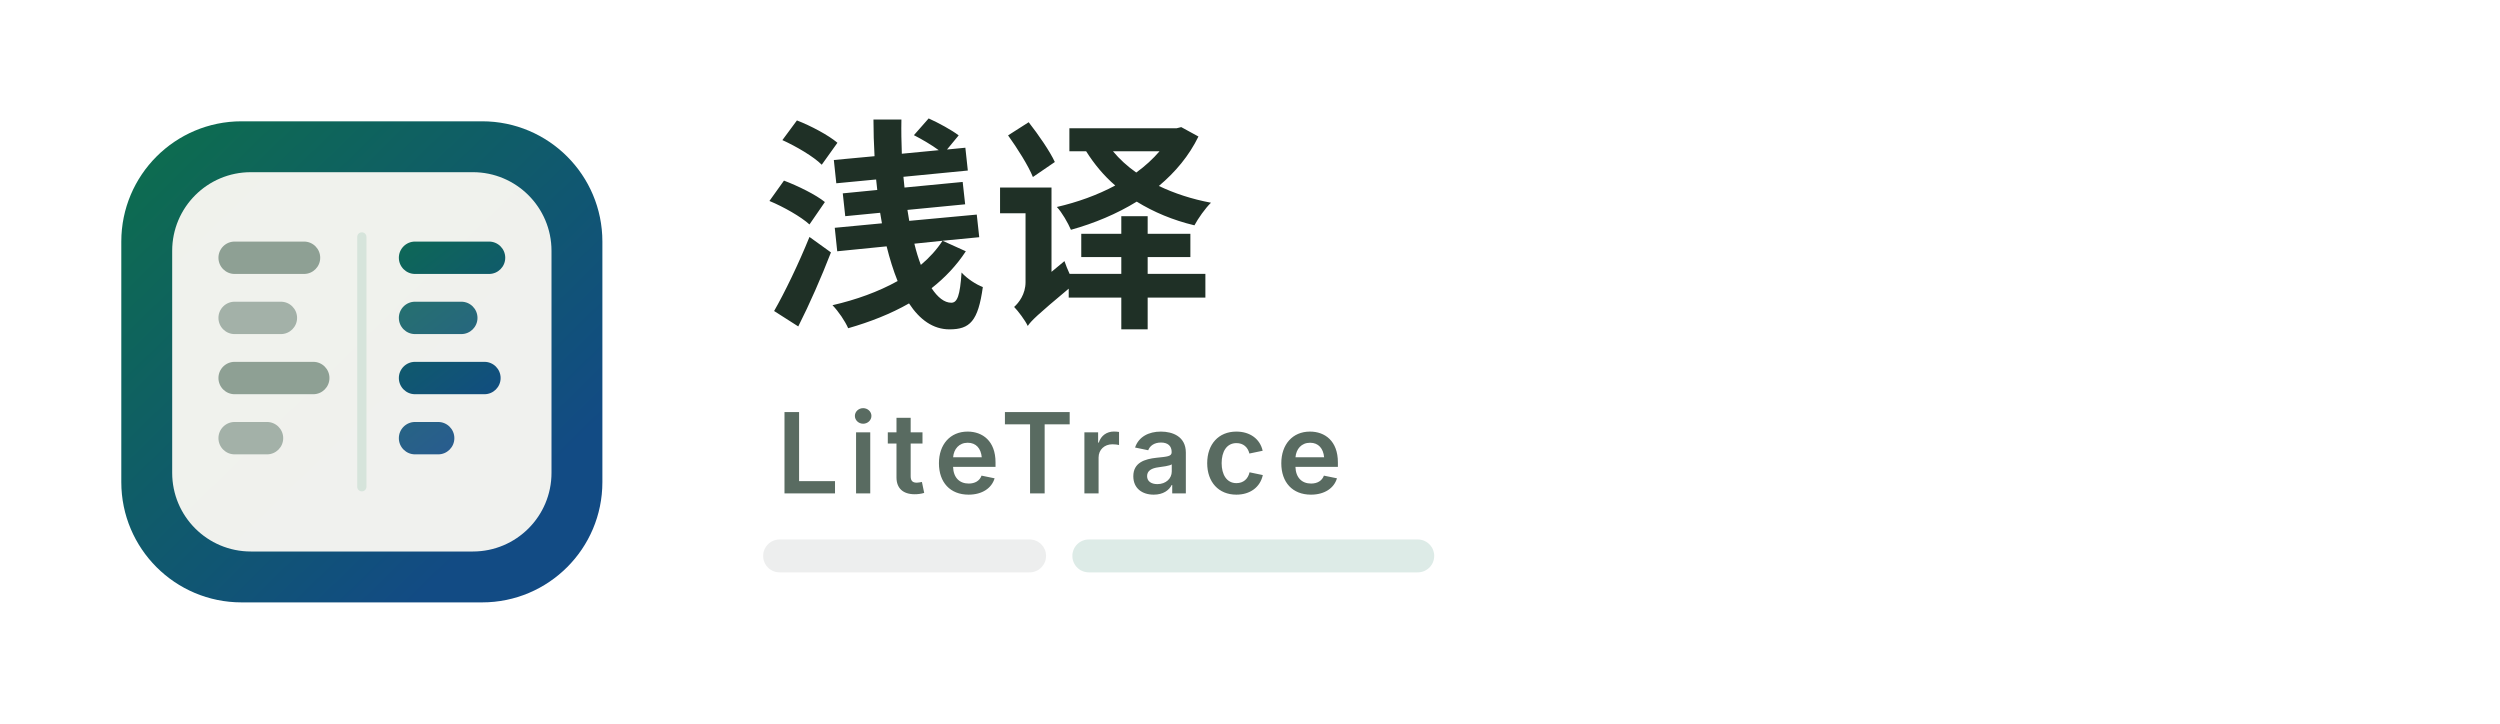
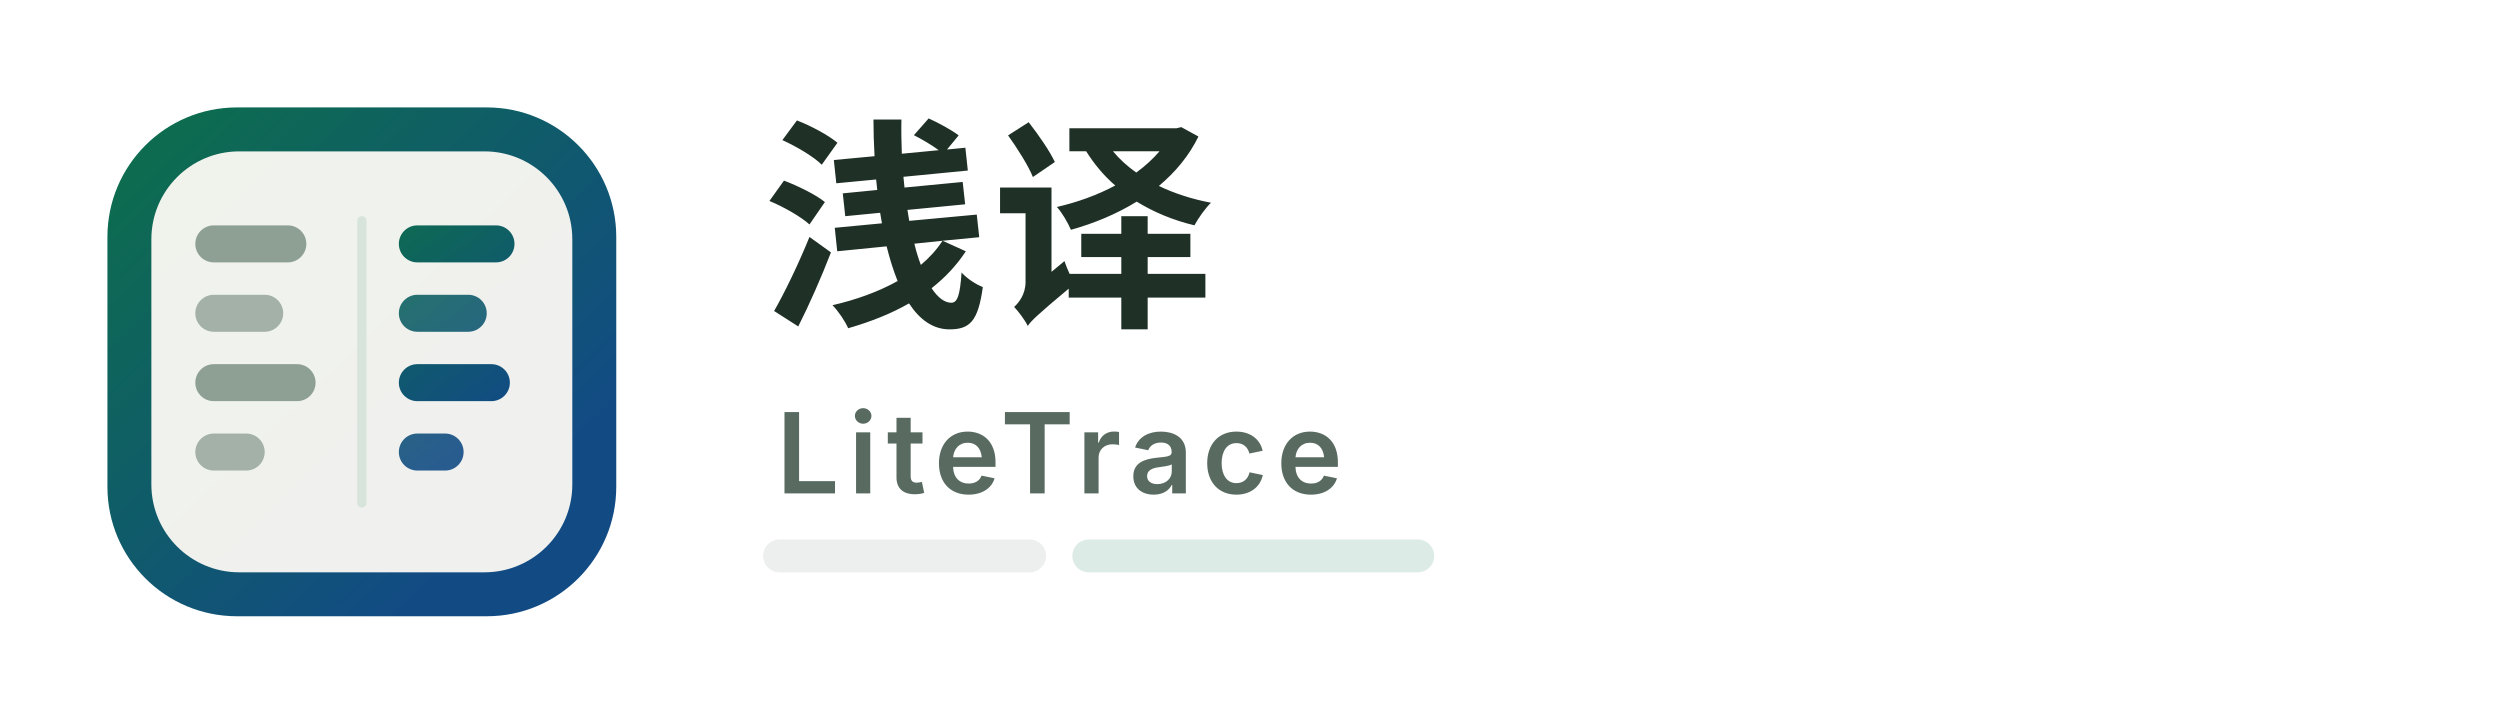
<svg xmlns="http://www.w3.org/2000/svg" width="760" height="220" viewBox="0 0 760 220" fill="none">
  <defs>
    <linearGradient id="tileGradientV2" x1="40" y1="32" x2="194" y2="190" gradientUnits="userSpaceOnUse">
      <stop offset="0" stop-color="#0D6C4F" />
      <stop offset="1" stop-color="#124B84" />
    </linearGradient>
    <linearGradient id="translationGradientV2" x1="128" y1="72" x2="188" y2="150" gradientUnits="userSpaceOnUse">
      <stop offset="0" stop-color="#0D6C4F" />
      <stop offset="1" stop-color="#124B84" />
    </linearGradient>
  </defs>
  <g transform="translate(20 20) scale(0.703125)">
-     <rect x="24" y="24" width="208" height="208" rx="52" fill="url(#tileGradientV2)" />
-     <rect x="46" y="46" width="164" height="164" rx="34" fill="#F8F7F2" fill-opacity="0.96" />
-     <rect x="126" y="72" width="4" height="112" rx="2" fill="#D6E4DB" />
-     <rect x="66" y="76" width="44" height="14" rx="7" fill="#8EA094" />
-     <rect x="66" y="102" width="34" height="14" rx="7" fill="#A3B1A8" />
-     <rect x="66" y="128" width="48" height="14" rx="7" fill="#8EA094" />
-     <rect x="66" y="154" width="28" height="14" rx="7" fill="#A3B1A8" />
-     <rect x="144" y="76" width="46" height="14" rx="7" fill="url(#translationGradientV2)" />
-     <rect x="144" y="102" width="34" height="14" rx="7" fill="url(#translationGradientV2)" fill-opacity="0.9" />
-     <rect x="144" y="128" width="44" height="14" rx="7" fill="url(#translationGradientV2)" />
-     <rect x="144" y="154" width="24" height="14" rx="7" fill="url(#translationGradientV2)" fill-opacity="0.9" />
+     <rect x="18" y="18" width="220" height="220" rx="56" fill="url(#tileGradientV2)" />
+     <rect x="37" y="37" width="182" height="182" rx="38" fill="#F8F7F2" fill-opacity="0.96" />
+     <rect x="126" y="65" width="4" height="126" rx="2" fill="#D6E4DB" />
+     <rect x="56" y="69" width="48" height="16" rx="8" fill="#8EA094" />
+     <rect x="56" y="99" width="38" height="16" rx="8" fill="#A3B1A8" />
+     <rect x="56" y="129" width="52" height="16" rx="8" fill="#8EA094" />
+     <rect x="56" y="159" width="30" height="16" rx="8" fill="#A3B1A8" />
+     <rect x="144" y="69" width="50" height="16" rx="8" fill="url(#translationGradientV2)" />
+     <rect x="144" y="99" width="38" height="16" rx="8" fill="url(#translationGradientV2)" fill-opacity="0.9" />
+     <rect x="144" y="129" width="48" height="16" rx="8" fill="url(#translationGradientV2)" />
+     <rect x="144" y="159" width="28" height="16" rx="8" fill="url(#translationGradientV2)" fill-opacity="0.9" />
  </g>
  <text x="232" y="94" fill="#1F3026" font-family="SF Pro Display, PingFang SC, Microsoft YaHei, sans-serif" font-size="68" font-weight="700" letter-spacing="0.02em">浅译</text>
  <text x="236" y="150" fill="#596B61" font-family="SF Pro Display, PingFang SC, Microsoft YaHei, sans-serif" font-size="34" font-weight="560" letter-spacing="0.08em">LiteTrace</text>
  <rect x="232" y="164" width="86" height="10" rx="5" fill="#1F3026" fill-opacity="0.08" />
  <rect x="326" y="164" width="110" height="10" rx="5" fill="#0D6C4F" fill-opacity="0.14" />
</svg>
